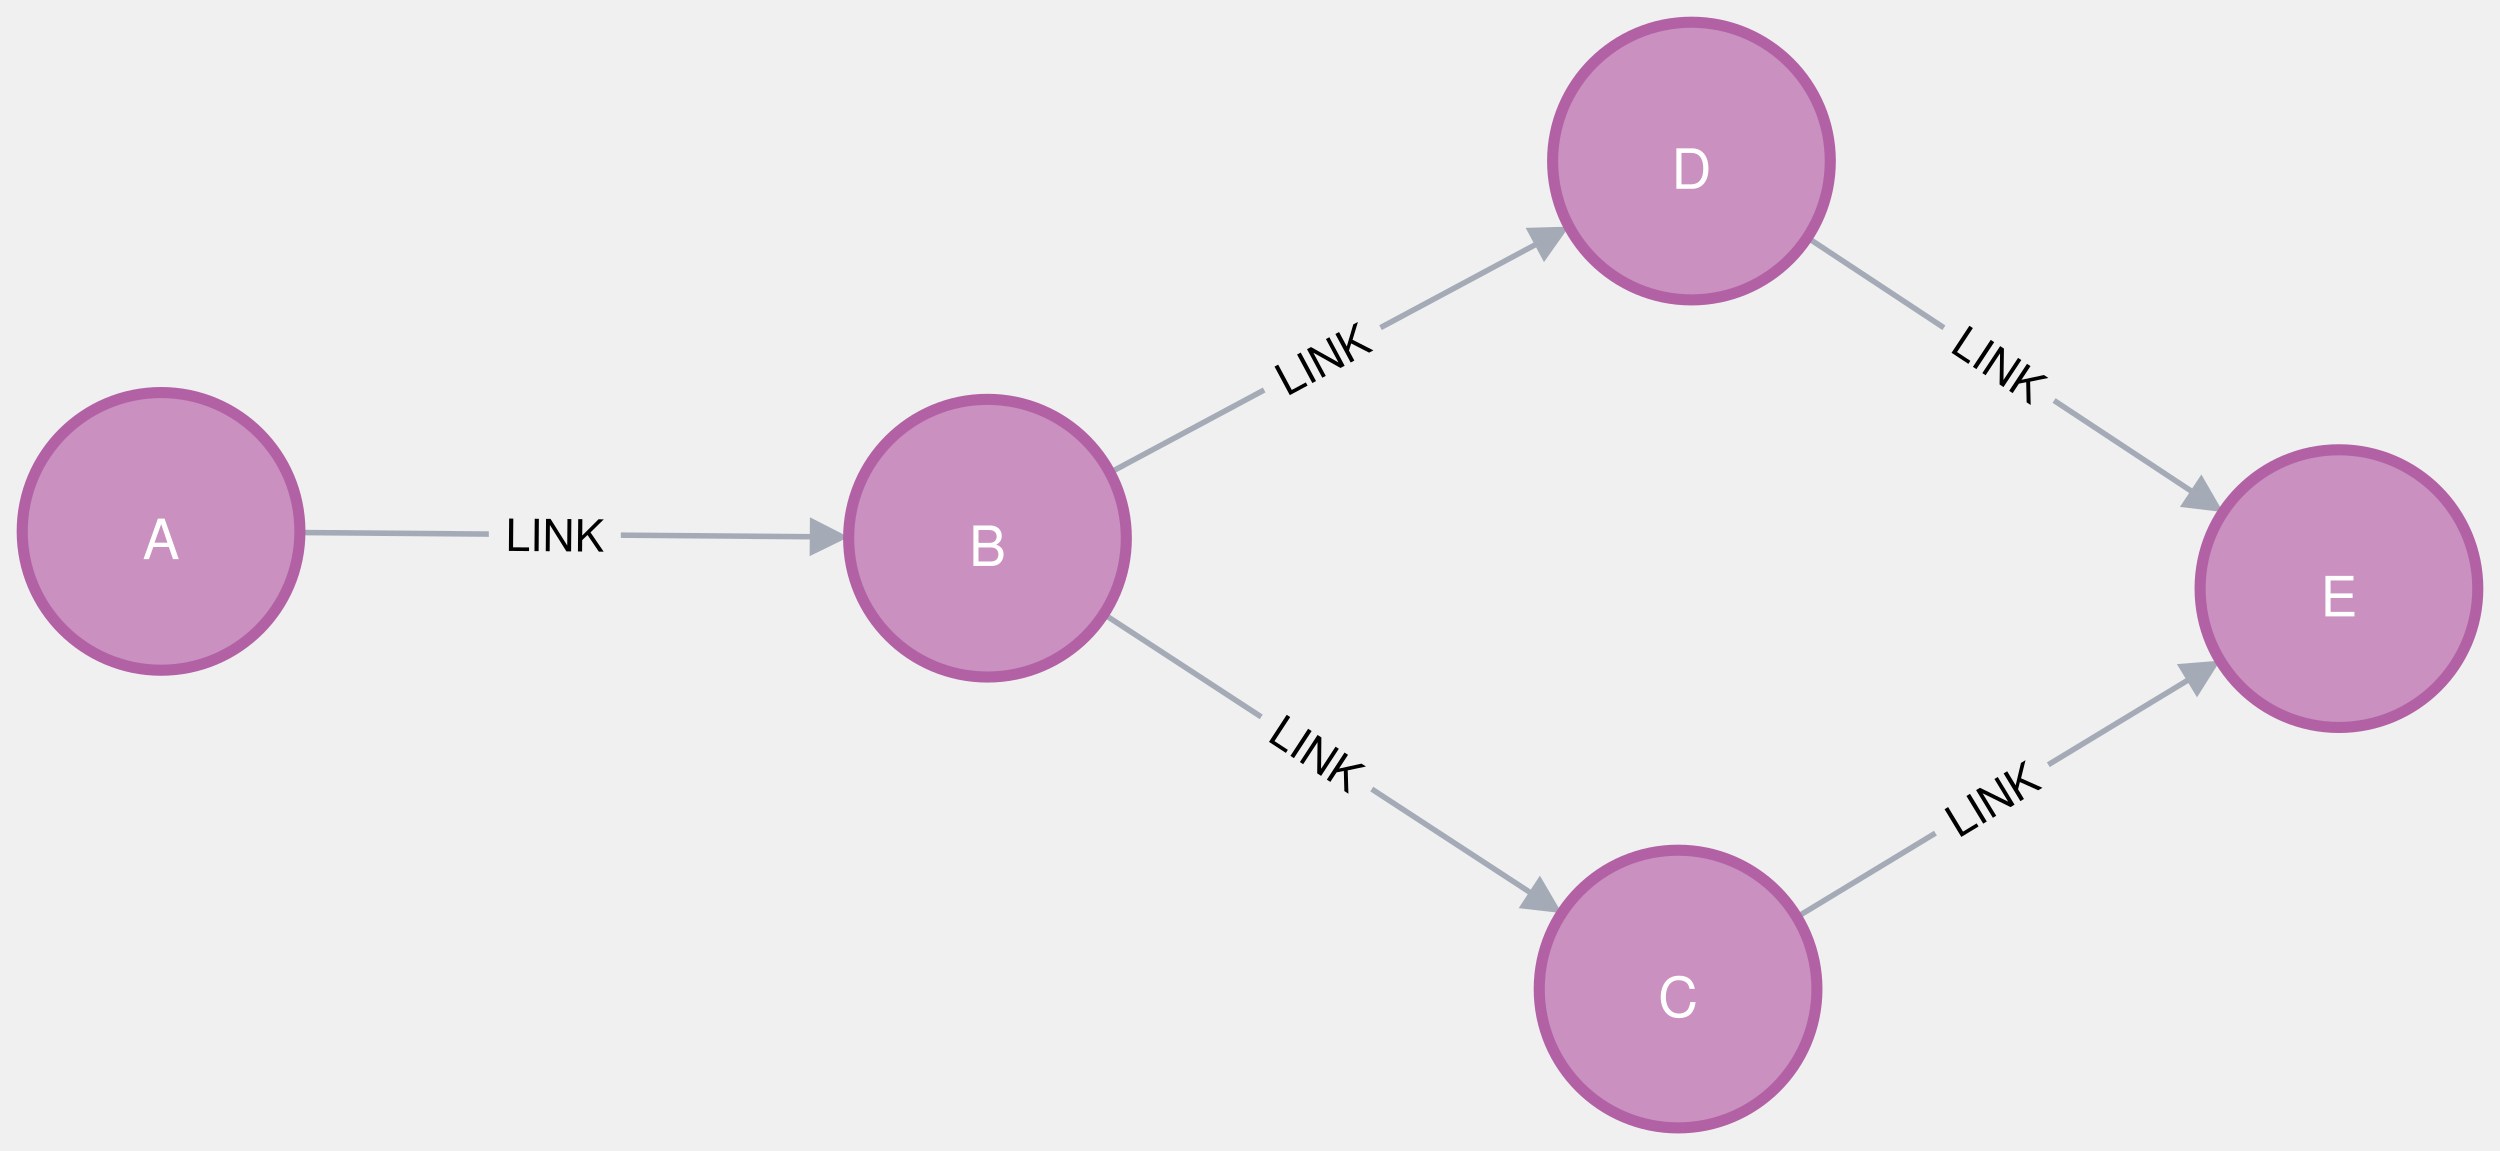
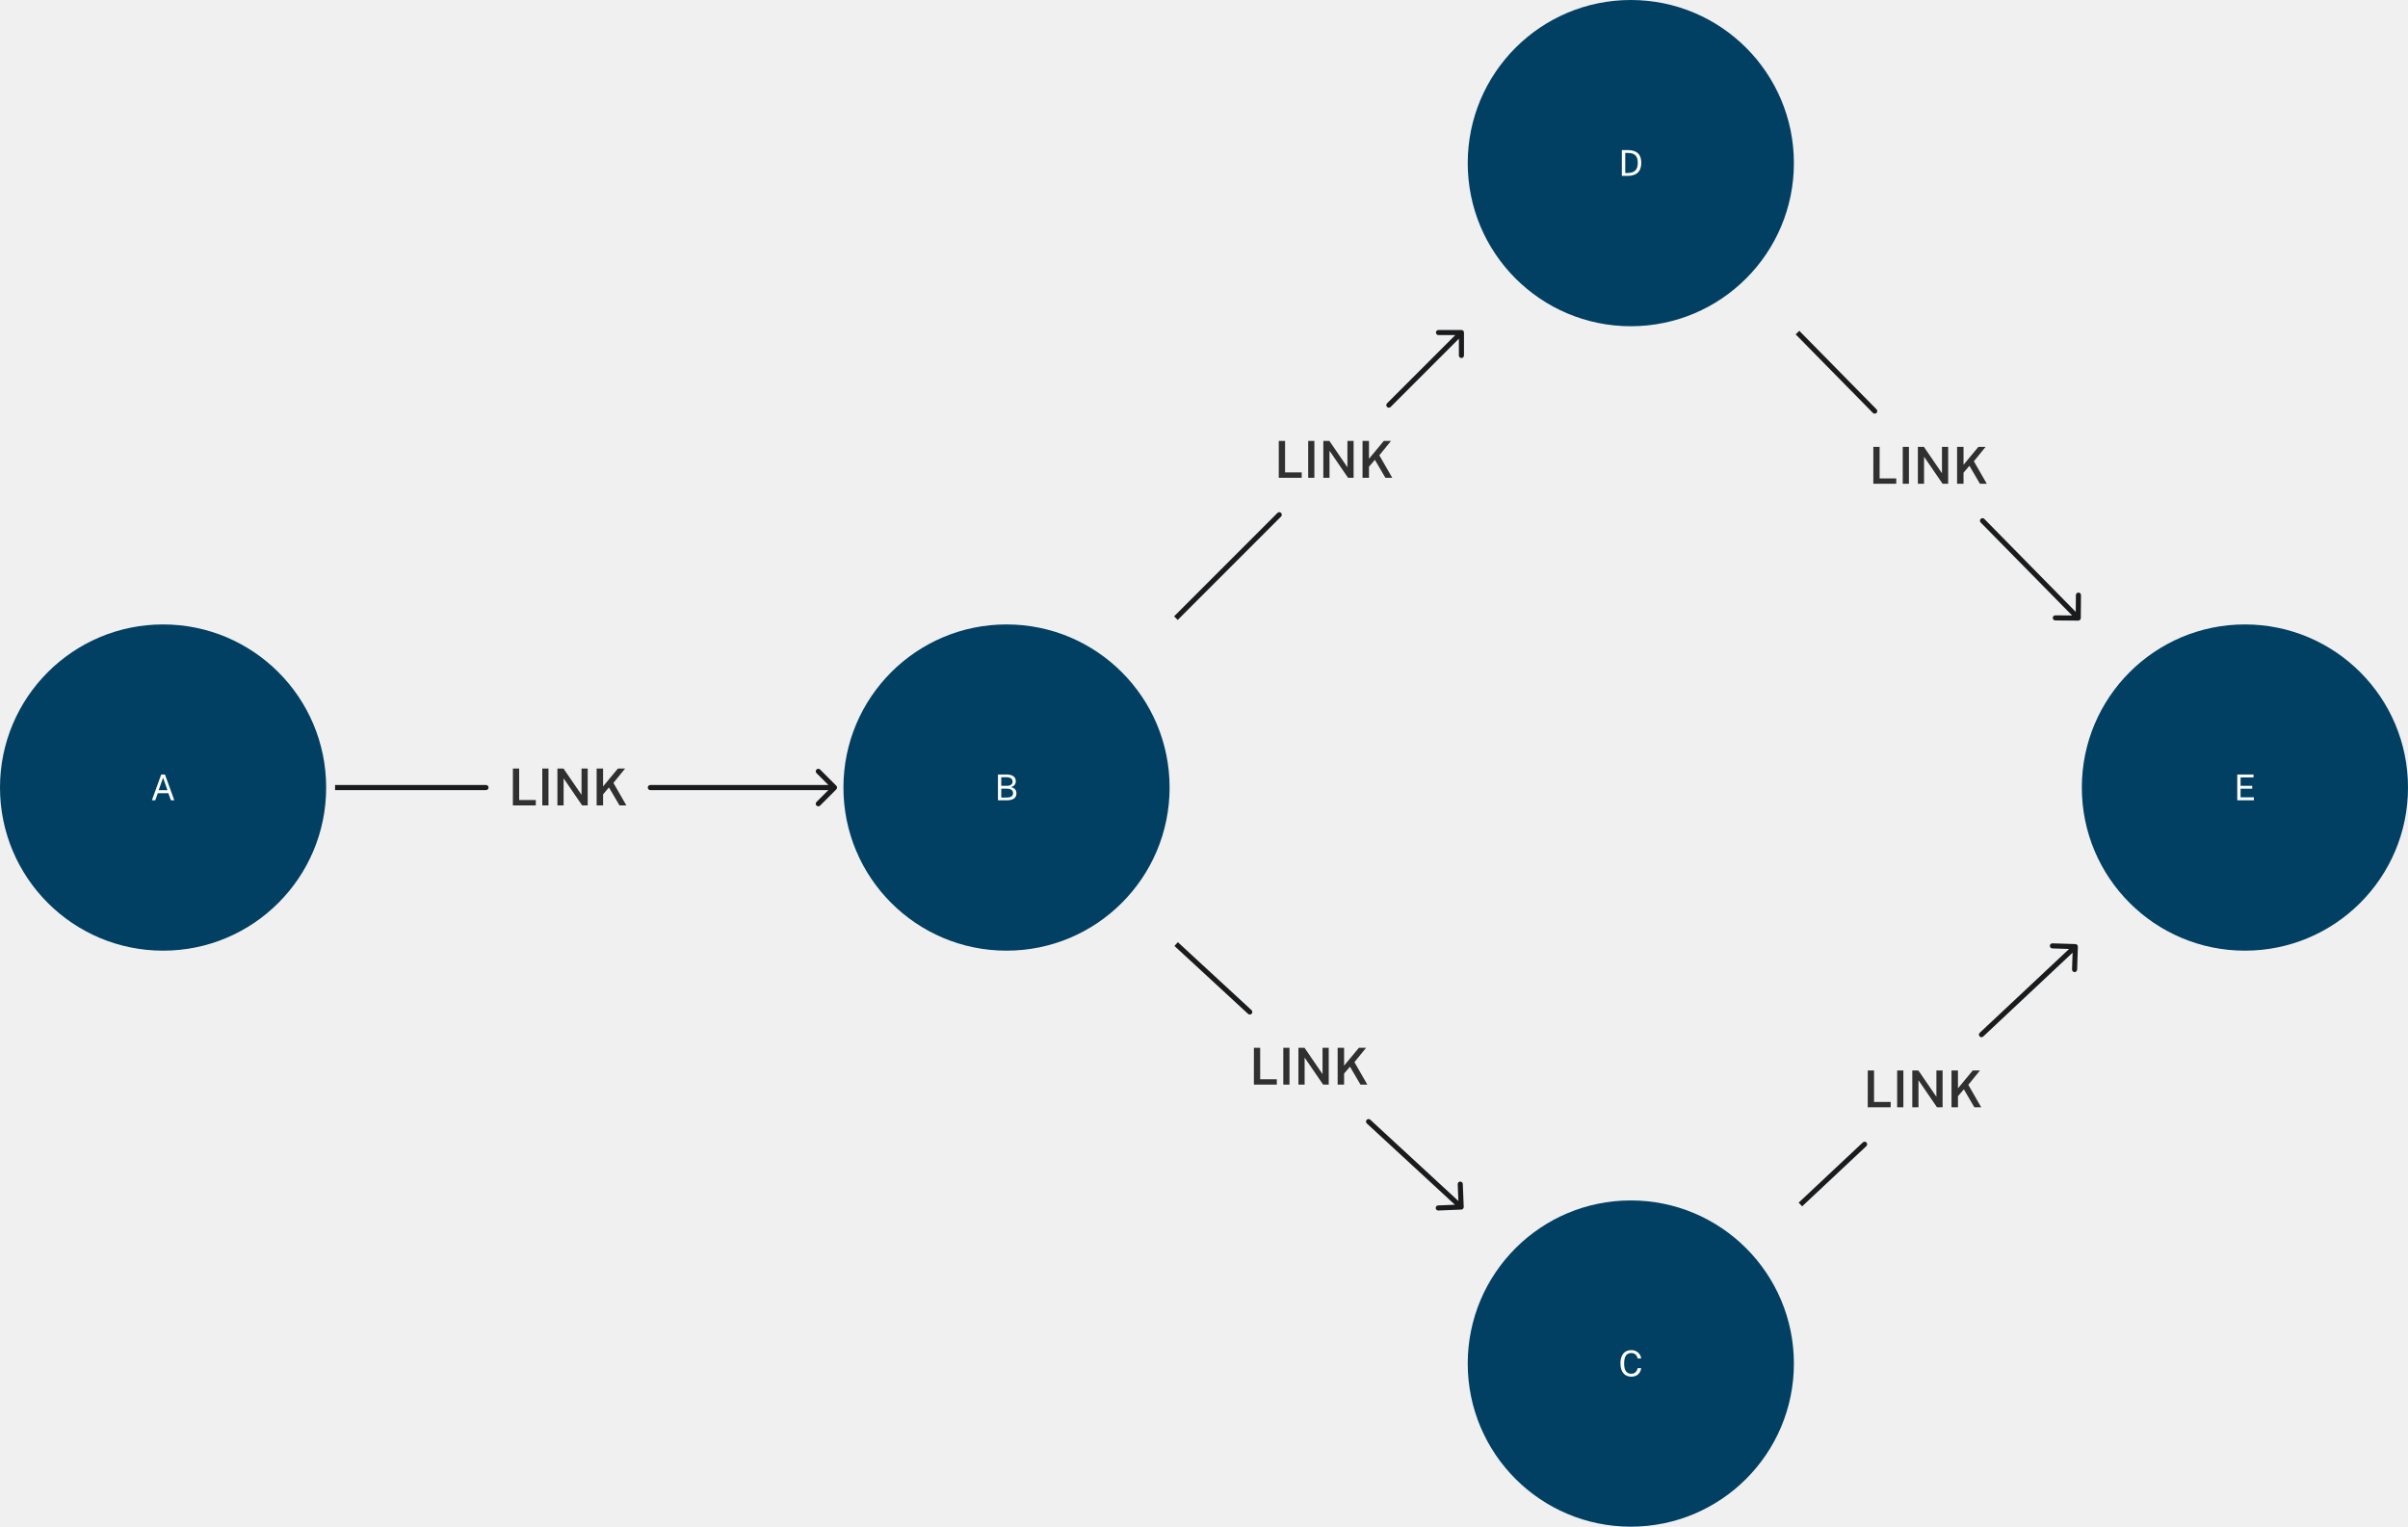
- <svg xmlns="http://www.w3.org/2000/svg" width="450.153" height="207.089" viewBox="-203.55 -102.249 450.153 207.089">
-   <g class="layer relationships">
-     <g class="relationship" transform="translate(-174.55 -6.566617) rotate(360.4715)">
-       <path class="b-outline" fill="#A5ABB6" stroke="none" d="M 25 0.5 L 59.023 0.5 L 59.023 -0.5 L 25 -0.5 Z M 82.789 0.5 L 116.812 0.5 L 116.812 3.5 L 123.812 0 L 116.812 -3.5 L 116.812 -0.5 L 82.789 -0.5 Z" />
-       <text text-anchor="middle" pointer-events="none" font-size="8px" fill="#000000" x="70.906" y="3" font-family="Helvetica Neue, Helvetica, Arial, sans-serif">LINK</text>
-     </g>
-     <g class="relationship" transform="translate(-25.74312 -5.342061) rotate(393.1389)">
-       <path class="b-outline" fill="#A5ABB6" stroke="none" d="M 25 0.5 L 58.869 0.5 L 58.869 -0.5 L 25 -0.5 Z M 82.635 0.5 L 116.504 0.5 L 116.504 3.5 L 123.504 0 L 116.504 -3.5 L 116.504 -0.5 L 82.635 -0.5 Z" />
-       <text text-anchor="middle" pointer-events="none" font-size="8px" fill="#000000" x="70.752" y="3" font-family="Helvetica Neue, Helvetica, Arial, sans-serif">LINK</text>
-     </g>
-     <g class="relationship" transform="translate(-25.74312 -5.342061) rotate(331.8214)">
-       <path class="b-outline" fill="#A5ABB6" stroke="none" d="M 25 0.5 L 56.518 0.5 L 56.518 -0.5 L 25 -0.5 Z M 80.285 0.5 L 111.802 0.5 L 111.802 3.5 L 118.802 0 L 111.802 -3.5 L 111.802 -0.5 L 80.285 -0.5 Z" />
-       <text text-anchor="middle" pointer-events="none" font-size="8px" fill="#000000" x="68.401" y="3" font-family="Helvetica Neue, Helvetica, Arial, sans-serif">LINK</text>
-     </g>
-     <g class="relationship" transform="translate(98.60622 75.8407) rotate(328.7876)">
-       <path class="b-outline" fill="#A5ABB6" stroke="none" d="M 25 0.5 L 54.185 0.5 L 54.185 -0.5 L 25 -0.5 Z M 77.951 0.5 L 107.136 0.5 L 107.136 3.5 L 114.136 0 L 107.136 -3.5 L 107.136 -0.5 L 77.951 -0.5 Z" />
-       <text text-anchor="middle" pointer-events="none" font-size="8px" fill="#000000" x="66.068" y="3" font-family="Helvetica Neue, Helvetica, Arial, sans-serif">LINK</text>
-     </g>
-     <g class="relationship" transform="translate(101.0158 -73.24858) rotate(393.4384)">
-       <path class="b-outline" fill="#A5ABB6" stroke="none" d="M 25 0.5 L 54.473 0.5 L 54.473 -0.5 L 25 -0.5 Z M 78.24 0.5 L 107.713 0.5 L 107.713 3.5 L 114.713 0 L 107.713 -3.5 L 107.713 -0.5 L 78.24 -0.5 Z" />
-       <text text-anchor="middle" pointer-events="none" font-size="8px" fill="#000000" x="66.356" y="3" font-family="Helvetica Neue, Helvetica, Arial, sans-serif">LINK</text>
-     </g>
-   </g>
-   <g class="layer nodes">
-     <g class="node" aria-label="graph-node17926" transform="translate(-174.55,-6.566617)">
-       <circle class="b-outline" cx="0" cy="0" r="25" fill="#C990C0" stroke="#b261a5" stroke-width="2px" />
-       <text class="caption" text-anchor="middle" pointer-events="none" x="0" y="5" font-size="10px" fill="#FFFFFF" font-family="Helvetica Neue, Helvetica, Arial, sans-serif"> A</text>
-     </g>
-     <g class="node" aria-label="graph-node17927" transform="translate(-25.74312,-5.342061)">
-       <circle class="b-outline" cx="0" cy="0" r="25" fill="#C990C0" stroke="#b261a5" stroke-width="2px" />
-       <text class="caption" text-anchor="middle" pointer-events="none" x="0" y="5" font-size="10px" fill="#FFFFFF" font-family="Helvetica Neue, Helvetica, Arial, sans-serif"> B</text>
-     </g>
-     <g class="node" aria-label="graph-node17928" transform="translate(98.60622,75.8407)">
-       <circle class="b-outline" cx="0" cy="0" r="25" fill="#C990C0" stroke="#b261a5" stroke-width="2px" />
-       <text class="caption" text-anchor="middle" pointer-events="none" x="0" y="5" font-size="10px" fill="#FFFFFF" font-family="Helvetica Neue, Helvetica, Arial, sans-serif"> C</text>
-     </g>
-     <g class="node" aria-label="graph-node17929" transform="translate(101.0158,-73.24858)">
-       <circle class="b-outline" cx="0" cy="0" r="25" fill="#C990C0" stroke="#b261a5" stroke-width="2px" />
-       <text class="caption" text-anchor="middle" pointer-events="none" x="0" y="5" font-size="10px" fill="#FFFFFF" font-family="Helvetica Neue, Helvetica, Arial, sans-serif"> D</text>
-     </g>
-     <g class="node" aria-label="graph-node17930" transform="translate(217.6029,3.738684)">
-       <circle class="b-outline" cx="0" cy="0" r="25" fill="#C990C0" stroke="#b261a5" stroke-width="2px" />
-       <text class="caption" text-anchor="middle" pointer-events="none" x="0" y="5" font-size="10px" fill="#FFFFFF" font-family="Helvetica Neue, Helvetica, Arial, sans-serif"> E</text>
-     </g>
-   </g>
+ <svg xmlns="http://www.w3.org/2000/svg" width="945" height="599" viewBox="0 0 945 599" fill="none">
+   <path d="M817 309C817 273.654 845.654 245 881 245C916.346 245 945 273.654 945 309C945 344.346 916.346 373 881 373C845.654 373 817 344.346 817 309Z" fill="#014063" />
+   <path d="M877.996 314V303.878H884.38L884.373 305.019H879.298V308.323H883.869V309.457H879.291V312.831L884.513 312.845V314H877.996Z" fill="white" />
+   <path d="M331 309C331 273.654 359.654 245 395 245C430.346 245 459 273.654 459 309C459 344.346 430.346 373 395 373C359.654 373 331 344.346 331 309Z" fill="#014063" />
+   <path d="M391.641 314V303.878H394.896C396.128 303.878 397.059 304.104 397.689 304.557C398.323 305.01 398.641 305.663 398.641 306.517C398.641 307.054 398.501 307.513 398.221 307.896C397.945 308.279 397.46 308.594 396.765 308.841C397.161 308.925 397.495 309.046 397.766 309.205C398.041 309.364 398.26 309.55 398.424 309.765C398.592 309.975 398.711 310.208 398.781 310.465C398.855 310.722 398.893 310.992 398.893 311.277C398.893 312.192 398.566 312.875 397.913 313.328C397.264 313.776 396.293 314 395.001 314H391.641ZM392.936 312.922H394.987C395.831 312.922 396.473 312.784 396.912 312.509C397.355 312.229 397.577 311.8 397.577 311.221C397.577 310.796 397.467 310.453 397.248 310.192C397.033 309.926 396.741 309.732 396.373 309.611C396.004 309.49 395.593 309.429 395.141 309.429H392.936V312.922ZM392.936 308.33H395.141C395.407 308.33 395.67 308.304 395.932 308.253C396.193 308.202 396.433 308.113 396.653 307.987C396.872 307.861 397.049 307.693 397.185 307.483C397.32 307.268 397.388 307 397.388 306.678C397.388 306.09 397.161 305.656 396.709 305.376C396.261 305.091 395.677 304.949 394.959 304.949H392.936V308.33Z" fill="white" />
+   <path d="M576 64C576 28.654 604.654 0 640 0C675.346 0 704 28.654 704 64C704 99.346 675.346 128 640 128C604.654 128 576 99.346 576 64Z" fill="#014063" />
+   <path d="M636.483 69V58.878C636.516 58.878 636.614 58.88 636.777 58.885C636.945 58.885 637.148 58.885 637.386 58.885C637.624 58.88 637.872 58.88 638.128 58.885C638.385 58.885 638.621 58.887 638.835 58.892C640.077 58.911 641.082 59.114 641.852 59.501C642.627 59.884 643.194 60.441 643.553 61.174C643.917 61.907 644.099 62.807 644.099 63.876C644.099 64.996 643.903 65.936 643.511 66.697C643.124 67.458 642.531 68.032 641.733 68.419C640.94 68.806 639.93 69 638.702 69H636.483ZM637.813 67.887H638.702C639.538 67.887 640.256 67.759 640.858 67.502C641.46 67.241 641.922 66.818 642.244 66.235C642.571 65.652 642.734 64.872 642.734 63.897C642.734 62.922 642.576 62.149 642.258 61.58C641.946 61.011 641.493 60.605 640.9 60.362C640.308 60.115 639.594 59.991 638.758 59.991H637.813V67.887Z" fill="white" />
+   <path d="M0 309C0 273.654 28.654 245 64 245C99.346 245 128 273.654 128 309C128 344.346 99.346 373 64 373C28.654 373 0 344.346 0 309Z" fill="#014063" />
+   <path d="M59.611 314L63.272 303.878H64.735L68.396 314H67.073L66.079 311.228H61.928L60.927 314H59.611ZM62.271 310.038H65.722L64 305.145L62.271 310.038Z" fill="white" />
+   <path d="M576 535C576 499.654 604.654 471 640 471C675.346 471 704 499.654 704 535C704 570.346 675.346 599 640 599C604.654 599 576 570.346 576 535Z" fill="#014063" />
+   <path d="M640.242 540.14C639.332 540.14 638.555 539.932 637.911 539.517C637.271 539.102 636.781 538.504 636.441 537.725C636.105 536.946 635.937 536.005 635.937 534.904C635.937 533.807 636.105 532.874 636.441 532.104C636.777 531.334 637.264 530.748 637.904 530.347C638.548 529.941 639.327 529.738 640.242 529.738C640.956 529.738 641.588 529.887 642.139 530.186C642.689 530.48 643.133 530.874 643.469 531.369C643.805 531.864 644.003 532.407 644.064 533H642.685C642.61 532.603 642.468 532.244 642.258 531.922C642.048 531.6 641.772 531.343 641.432 531.152C641.091 530.961 640.683 530.865 640.207 530.865C639.595 530.865 639.077 531.01 638.653 531.299C638.233 531.584 637.913 532.025 637.694 532.622C637.479 533.219 637.372 533.985 637.372 534.918C637.372 536.327 637.612 537.363 638.093 538.026C638.578 538.684 639.283 539.013 640.207 539.013C640.683 539.013 641.091 538.913 641.432 538.712C641.772 538.511 642.048 538.243 642.258 537.907C642.468 537.571 642.61 537.207 642.685 536.815H644.064C644.012 537.244 643.896 537.66 643.714 538.061C643.536 538.458 643.291 538.812 642.979 539.125C642.666 539.438 642.281 539.685 641.824 539.867C641.371 540.049 640.844 540.14 640.242 540.14Z" fill="white" />
+   <path d="M815.583 243.505C816.135 243.509 816.587 243.065 816.591 242.513L816.665 233.513C816.67 232.961 816.226 232.51 815.673 232.505C815.121 232.501 814.67 232.945 814.665 233.497L814.599 241.497L806.6 241.431C806.047 241.426 805.596 241.87 805.591 242.423C805.587 242.975 806.031 243.426 806.583 243.431L815.583 243.505ZM789.118 215.592L789.831 214.891L789.831 214.891L789.118 215.592ZM786.932 213.37L786.219 214.072L786.219 214.072L786.932 213.37ZM778.729 203.605C778.342 203.212 777.709 203.206 777.315 203.594C776.922 203.981 776.916 204.614 777.304 205.008L778.017 204.307L778.729 203.605ZM735.006 162.008C735.393 162.402 736.026 162.407 736.42 162.019C736.814 161.632 736.819 160.999 736.431 160.605L735.719 161.307L735.006 162.008ZM733.408 158.958L732.695 159.659V159.659L733.408 158.958ZM724.618 150.022L725.331 149.32V149.32L724.618 150.022ZM722.432 147.8L721.719 148.501V148.501L722.432 147.8ZM815.591 242.505L816.304 241.804L789.831 214.891L789.118 215.592L788.405 216.293L814.878 243.206L815.591 242.505ZM789.118 215.592L789.831 214.891L787.645 212.669L786.932 213.37L786.219 214.072L788.405 216.293L789.118 215.592ZM786.932 213.37L787.645 212.669L778.729 203.605L778.017 204.307L777.304 205.008L786.219 214.072L786.932 213.37ZM735.719 161.307L736.431 160.605L734.121 158.257L733.408 158.958L732.695 159.659L735.006 162.008L735.719 161.307ZM733.408 158.958L734.121 158.257L725.331 149.32L724.618 150.022L723.905 150.723L732.695 159.659L733.408 158.958ZM724.618 150.022L725.331 149.32L723.145 147.098L722.432 147.8L721.719 148.501L723.905 150.723L724.618 150.022ZM722.432 147.8L723.145 147.098L706.123 129.794L705.41 130.495L704.697 131.196L721.719 148.501L722.432 147.8Z" fill="#1A1B1D" />
+   <path d="M735.17 189.807L735.18 175.347L737.64 175.347L737.64 187.707L744.17 187.707L744.17 189.807L735.17 189.807ZM746.713 189.807L746.713 175.347L749.143 175.347L749.143 189.807L746.713 189.807ZM752.65 189.807L752.65 175.347L755.03 175.347L762.11 185.677L762.11 175.347L764.54 175.347L764.54 189.807L762.35 189.807L755.08 179.197L755.08 189.807L752.65 189.807ZM768.041 189.807L768.041 175.347L770.571 175.347L770.571 182.357L776.391 175.347L779.221 175.347L774.631 180.987L779.701 189.807L777.011 189.807L772.881 182.757L770.571 185.467L770.571 189.807L768.041 189.807Z" fill="black" fill-opacity="0.8" />
+   <path d="M481.523 222.476L482.23 223.183V223.183L481.523 222.476ZM491.291 212.709L490.584 212.002L490.584 212.002L491.291 212.709ZM499.693 204.306L500.4 205.013V205.013L499.693 204.306ZM502.749 202.665C503.139 202.274 503.139 201.641 502.749 201.251C502.358 200.86 501.725 200.86 501.335 201.251L502.042 201.958L502.749 202.665ZM544.335 158.251C543.944 158.641 543.944 159.274 544.335 159.665C544.725 160.055 545.358 160.055 545.749 159.665L545.042 158.958L544.335 158.251ZM546.023 157.976L545.316 157.269L545.316 157.269L546.023 157.976ZM555.791 148.209L555.084 147.502V147.502L555.791 148.209ZM574.525 130.475C574.525 129.922 574.077 129.475 573.525 129.475L564.525 129.475C563.973 129.475 563.525 129.922 563.525 130.475C563.525 131.027 563.973 131.475 564.525 131.475L572.525 131.475L572.525 139.475C572.525 140.027 572.973 140.475 573.525 140.475C574.077 140.475 574.525 140.027 574.525 139.475L574.525 130.475ZM461.475 242.525L462.182 243.232L482.23 223.183L481.523 222.476L480.816 221.769L460.768 241.818L461.475 242.525ZM481.523 222.476L482.23 223.183L491.998 213.416L491.291 212.709L490.584 212.002L480.816 221.769L481.523 222.476ZM491.291 212.709L491.998 213.416L500.4 205.013L499.693 204.306L498.986 203.599L490.584 212.002L491.291 212.709ZM499.693 204.306L500.4 205.013L502.749 202.665L502.042 201.958L501.335 201.251L498.986 203.599L499.693 204.306ZM545.042 158.958L545.749 159.665L546.73 158.683L546.023 157.976L545.316 157.269L544.335 158.251L545.042 158.958ZM546.023 157.976L546.73 158.683L556.498 148.916L555.791 148.209L555.084 147.502L545.316 157.269L546.023 157.976ZM555.791 148.209L556.498 148.916L574.232 131.182L573.525 130.475L572.818 129.767L555.084 147.502L555.791 148.209Z" fill="#1A1B1D" />
+   <path d="M501.844 187.458L501.854 172.998L504.314 172.998L504.314 185.358L510.844 185.358L510.844 187.458L501.844 187.458ZM513.387 187.458L513.387 172.998L515.817 172.998L515.817 187.458L513.387 187.458ZM519.324 187.458L519.324 172.998L521.704 172.998L528.784 183.328L528.784 172.998L531.214 172.998L531.214 187.458L529.024 187.458L521.754 176.848L521.754 187.458L519.324 187.458ZM534.715 187.458L534.715 172.998L537.245 172.998L537.245 180.008L543.065 172.998L545.895 172.998L541.305 178.638L546.375 187.458L543.685 187.458L539.555 180.408L537.245 183.118L537.245 187.458L534.715 187.458Z" fill="black" fill-opacity="0.8" />
+   <path d="M815.446 371.443C815.464 370.891 815.031 370.429 814.479 370.412L805.483 370.123C804.931 370.105 804.47 370.538 804.452 371.09C804.434 371.642 804.867 372.104 805.419 372.122L813.415 372.379L813.158 380.374C813.141 380.926 813.574 381.388 814.126 381.406C814.678 381.424 815.139 380.991 815.157 380.439L815.446 371.443ZM789.117 395.164L788.433 394.435V394.435L789.117 395.164ZM787.661 396.53L788.345 397.259L788.345 397.259L787.661 396.53ZM786.931 397.214L786.247 396.484L786.247 396.484L786.931 397.214ZM776.924 405.227C776.522 405.605 776.501 406.238 776.879 406.64C777.257 407.043 777.89 407.064 778.293 406.686L777.609 405.956L776.924 405.227ZM732.439 449.686C732.841 449.308 732.862 448.675 732.484 448.272C732.106 447.87 731.473 447.849 731.07 448.227L731.755 448.956L732.439 449.686ZM724.617 455.65L725.301 456.379V456.379L724.617 455.65ZM722.431 457.699L721.747 456.97L721.747 456.97L722.431 457.699ZM814.447 371.411L813.763 370.682L788.433 394.435L789.117 395.164L789.801 395.894L815.131 372.141L814.447 371.411ZM789.117 395.164L788.433 394.435L786.977 395.8L787.661 396.53L788.345 397.259L789.801 395.894L789.117 395.164ZM787.661 396.53L786.977 395.8L786.247 396.484L786.931 397.214L787.615 397.943L788.345 397.259L787.661 396.53ZM786.931 397.214L786.247 396.484L776.924 405.227L777.609 405.956L778.293 406.686L787.615 397.943L786.931 397.214ZM731.755 448.956L731.07 448.227L723.933 454.92L724.617 455.65L725.301 456.379L732.439 449.686L731.755 448.956ZM724.617 455.65L723.933 454.92L721.747 456.97L722.431 457.699L723.115 458.429L725.301 456.379L724.617 455.65ZM722.431 457.699L721.747 456.97L705.869 471.86L706.553 472.59L707.237 473.319L723.115 458.429L722.431 457.699Z" fill="#1A1B1D" />
+   <path d="M732.984 434.456L732.994 419.996L735.454 419.996L735.454 432.356L741.984 432.356L741.984 434.456L732.984 434.456ZM744.527 434.456L744.527 419.996L746.957 419.996L746.957 434.456L744.527 434.456ZM750.465 434.456L750.465 419.996L752.845 419.996L759.925 430.326L759.925 419.996L762.355 419.996L762.355 434.456L760.165 434.456L752.895 423.846L752.895 434.456L750.465 434.456ZM765.855 434.456L765.855 419.996L768.385 419.996L768.385 427.006L774.205 419.996L777.035 419.996L772.445 425.636L777.515 434.456L774.825 434.456L770.695 427.406L768.385 430.116L768.385 434.456L765.855 434.456Z" fill="black" fill-opacity="0.8" />
+   <path d="M573.467 474.59C574.019 474.567 574.448 474.102 574.426 473.55L574.063 464.557C574.041 464.006 573.576 463.576 573.024 463.599C572.472 463.621 572.043 464.086 572.065 464.638L572.388 472.632L564.394 472.954C563.842 472.976 563.413 473.442 563.435 473.994C563.457 474.545 563.923 474.975 564.475 474.952L573.467 474.59ZM555.791 457.322L556.469 456.587V456.587L555.791 457.322ZM546.758 448.99L546.08 449.725V449.725L546.758 448.99ZM546.023 448.312L546.701 447.577V447.577L546.023 448.312ZM537.759 439.328C537.353 438.953 536.72 438.979 536.346 439.385C535.971 439.791 535.997 440.423 536.403 440.798L537.081 440.063L537.759 439.328ZM489.788 397.798C490.194 398.172 490.826 398.147 491.201 397.741C491.575 397.335 491.55 396.702 491.144 396.328L490.466 397.063L489.788 397.798ZM481.523 388.814L482.201 388.079L482.201 388.079L481.523 388.814ZM573.427 473.59L574.105 472.855L556.469 456.587L555.791 457.322L555.113 458.057L572.749 474.326L573.427 473.59ZM555.791 457.322L556.469 456.587L547.436 448.255L546.758 448.99L546.08 449.725L555.113 458.057L555.791 457.322ZM546.758 448.99L547.436 448.255L546.701 447.577L546.023 448.312L545.345 449.047L546.08 449.725L546.758 448.99ZM546.023 448.312L546.701 447.577L537.759 439.328L537.081 440.063L536.403 440.798L545.345 449.047L546.023 448.312ZM490.466 397.063L491.144 396.328L482.201 388.079L481.523 388.814L480.845 389.549L489.788 397.798L490.466 397.063ZM481.523 388.814L482.201 388.079L462.25 369.675L461.572 370.41L460.894 371.145L480.845 389.549L481.523 388.814Z" fill="#1A1B1D" />
+   <path d="M492.076 425.562L492.086 411.102L494.546 411.102L494.546 423.462L501.076 423.462L501.076 425.562L492.076 425.562ZM503.619 425.562L503.619 411.102L506.049 411.102L506.049 425.562L503.619 425.562ZM509.557 425.562L509.557 411.102L511.937 411.102L519.017 421.432L519.017 411.102L521.447 411.102L521.447 425.562L519.257 425.562L511.987 414.952L511.987 425.562L509.557 425.562ZM524.947 425.562L524.947 411.102L527.477 411.102L527.477 418.112L533.297 411.102L536.127 411.102L531.537 416.742L536.607 425.562L533.917 425.562L529.787 418.512L527.477 421.222L527.477 425.562L524.947 425.562Z" fill="black" fill-opacity="0.8" />
+   <path d="M328.207 309.707C328.598 309.317 328.598 308.683 328.207 308.293L321.843 301.929C321.453 301.538 320.819 301.538 320.429 301.929C320.038 302.319 320.038 302.953 320.429 303.343L326.086 309L320.429 314.657C320.038 315.047 320.038 315.681 320.429 316.071C320.819 316.462 321.453 316.462 321.843 316.071L328.207 309.707ZM255.221 308C254.668 308 254.221 308.448 254.221 309C254.221 309.552 254.668 310 255.221 310L255.221 309L255.221 308ZM190.721 310C191.273 310 191.721 309.552 191.721 309C191.721 308.448 191.273 308 190.721 308L190.721 309L190.721 310ZM327.5 309L327.5 308L255.221 308L255.221 309L255.221 310L327.5 310L327.5 309ZM190.721 309L190.721 308L131.5 308L131.5 309L131.5 310L190.721 310L190.721 309Z" fill="#1A1B1D" />
+   <path d="M201.273 316L201.283 301.54L203.743 301.54L203.743 313.9L210.273 313.9L210.273 316L201.273 316ZM212.816 316L212.816 301.54L215.246 301.54L215.246 316L212.816 316ZM218.754 316L218.754 301.54L221.134 301.54L228.214 311.87L228.214 301.54L230.644 301.54L230.644 316L228.454 316L221.184 305.39L221.184 316L218.754 316ZM234.145 316L234.145 301.54L236.675 301.54L236.675 308.55L242.495 301.54L245.325 301.54L240.735 307.18L245.805 316L243.115 316L238.985 308.95L236.675 311.66L236.675 316L234.145 316Z" fill="black" fill-opacity="0.8" />
</svg>
